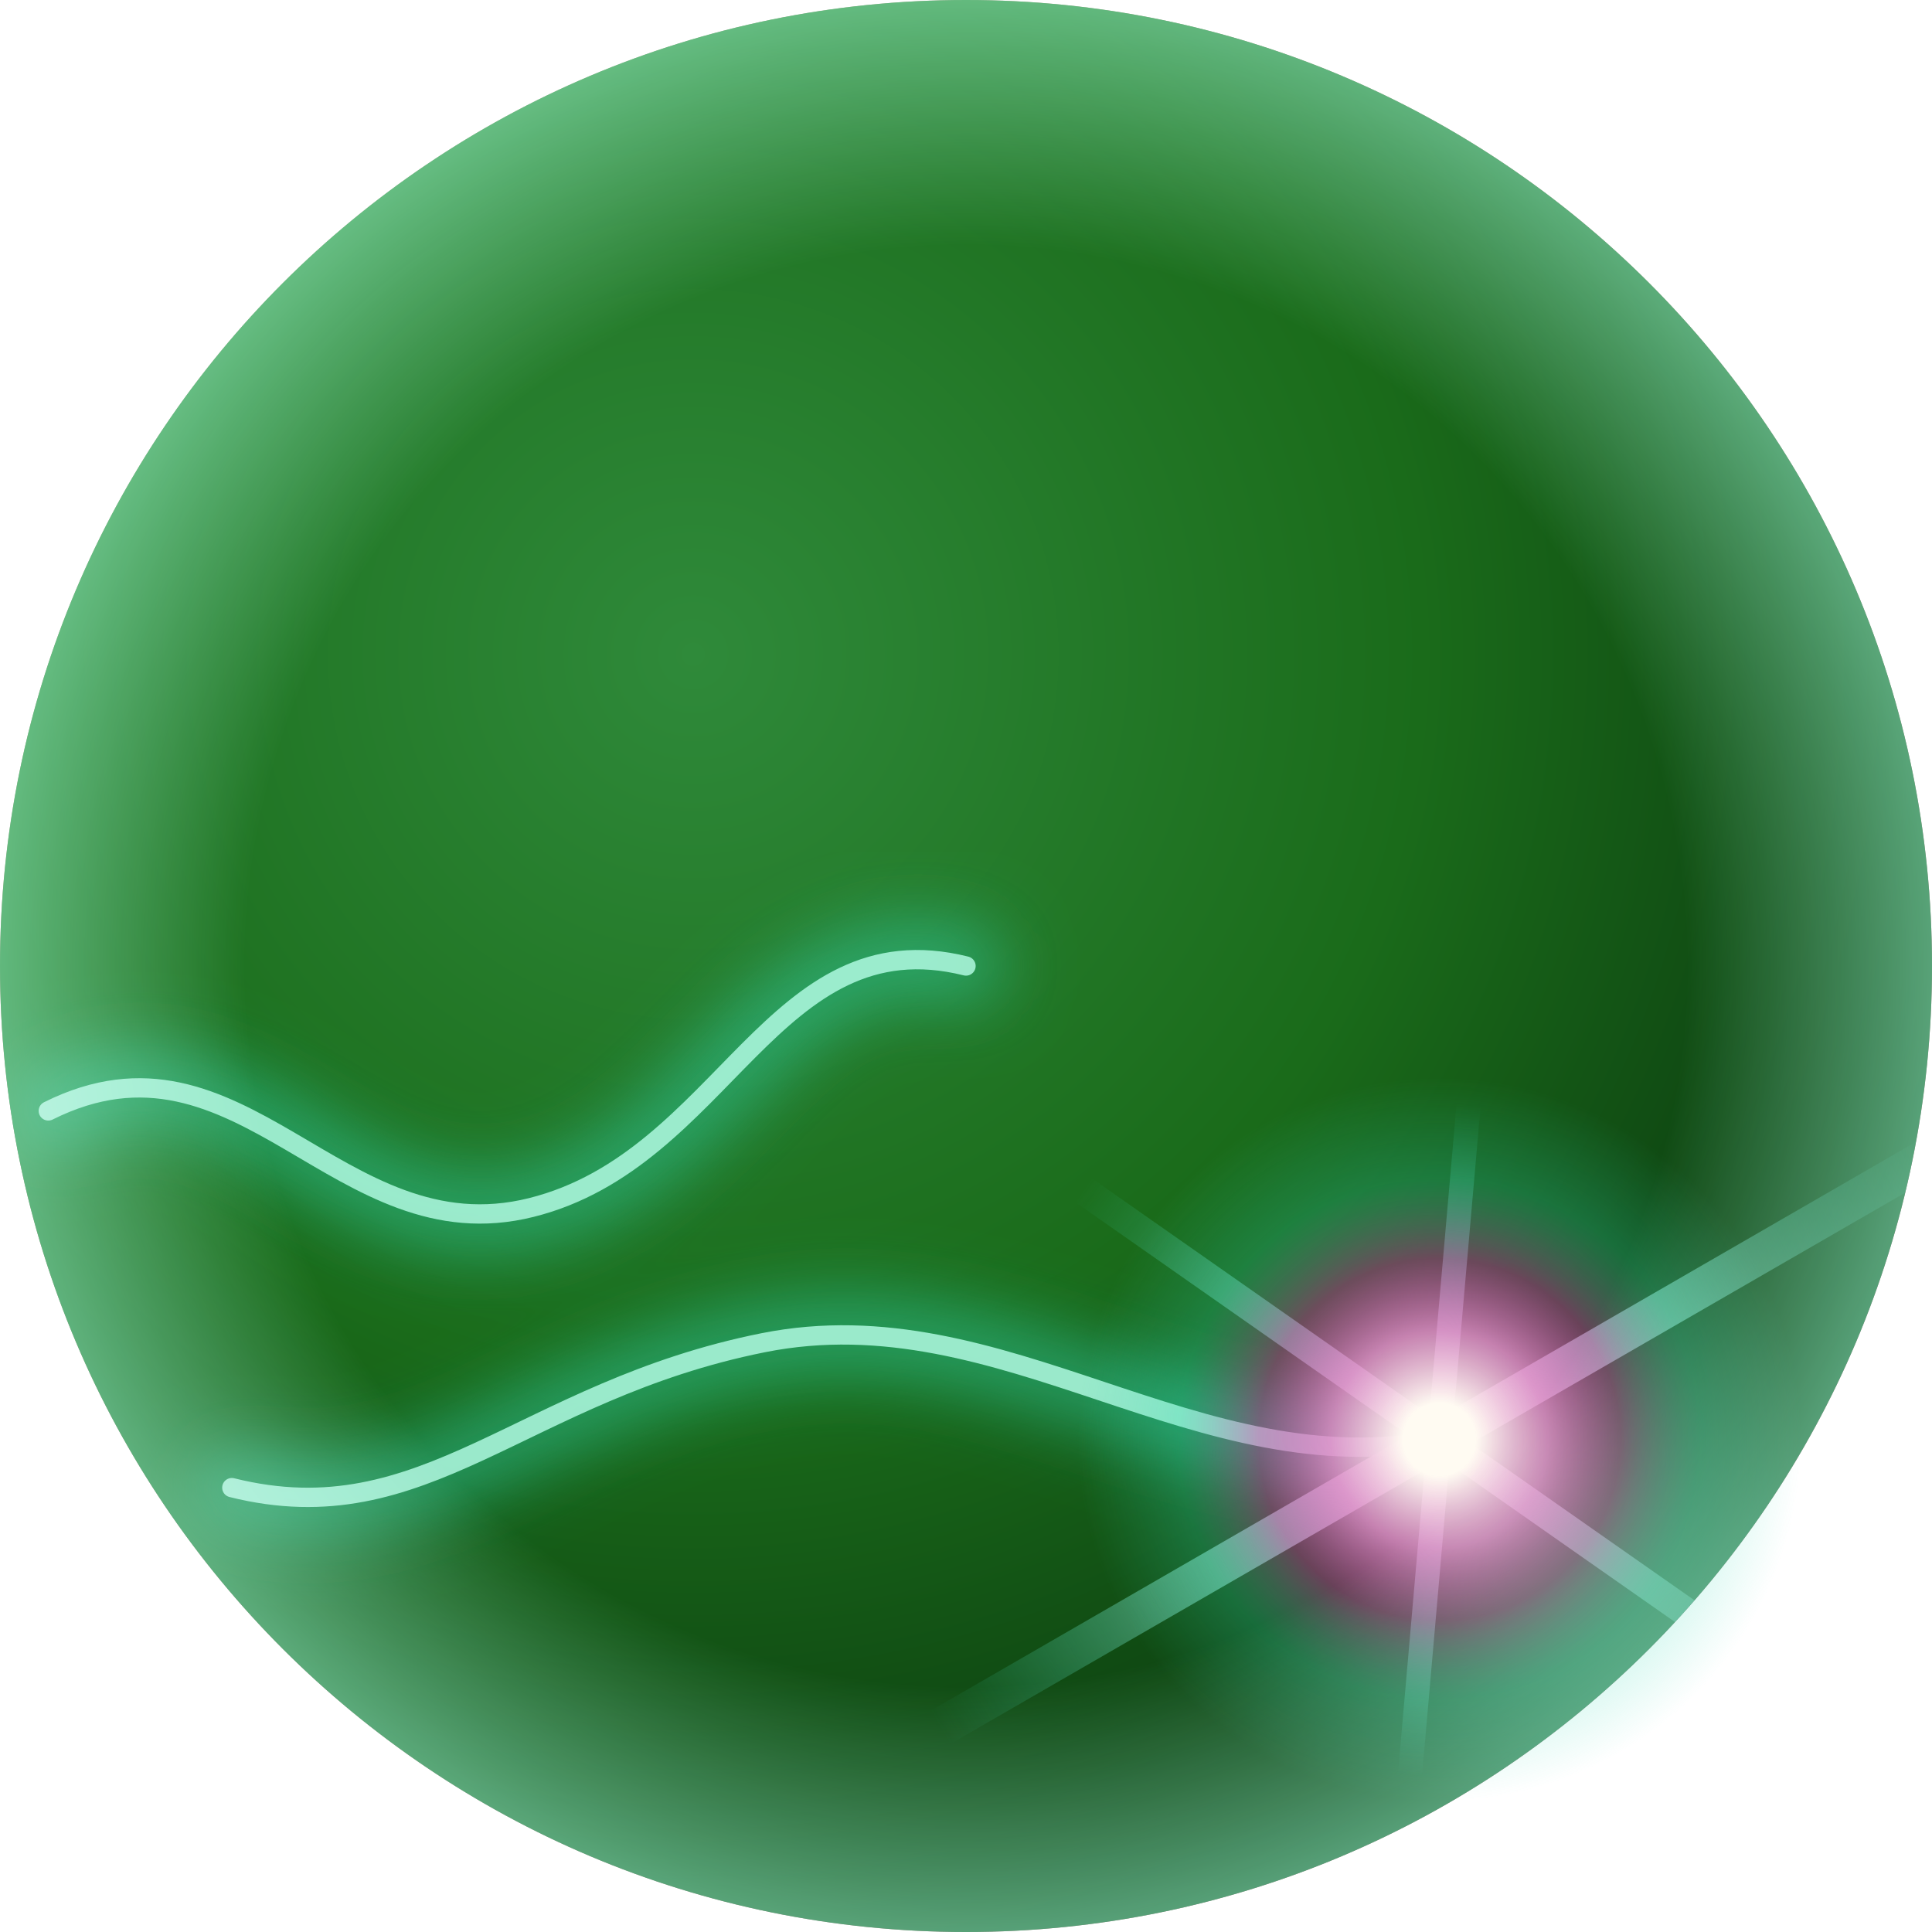
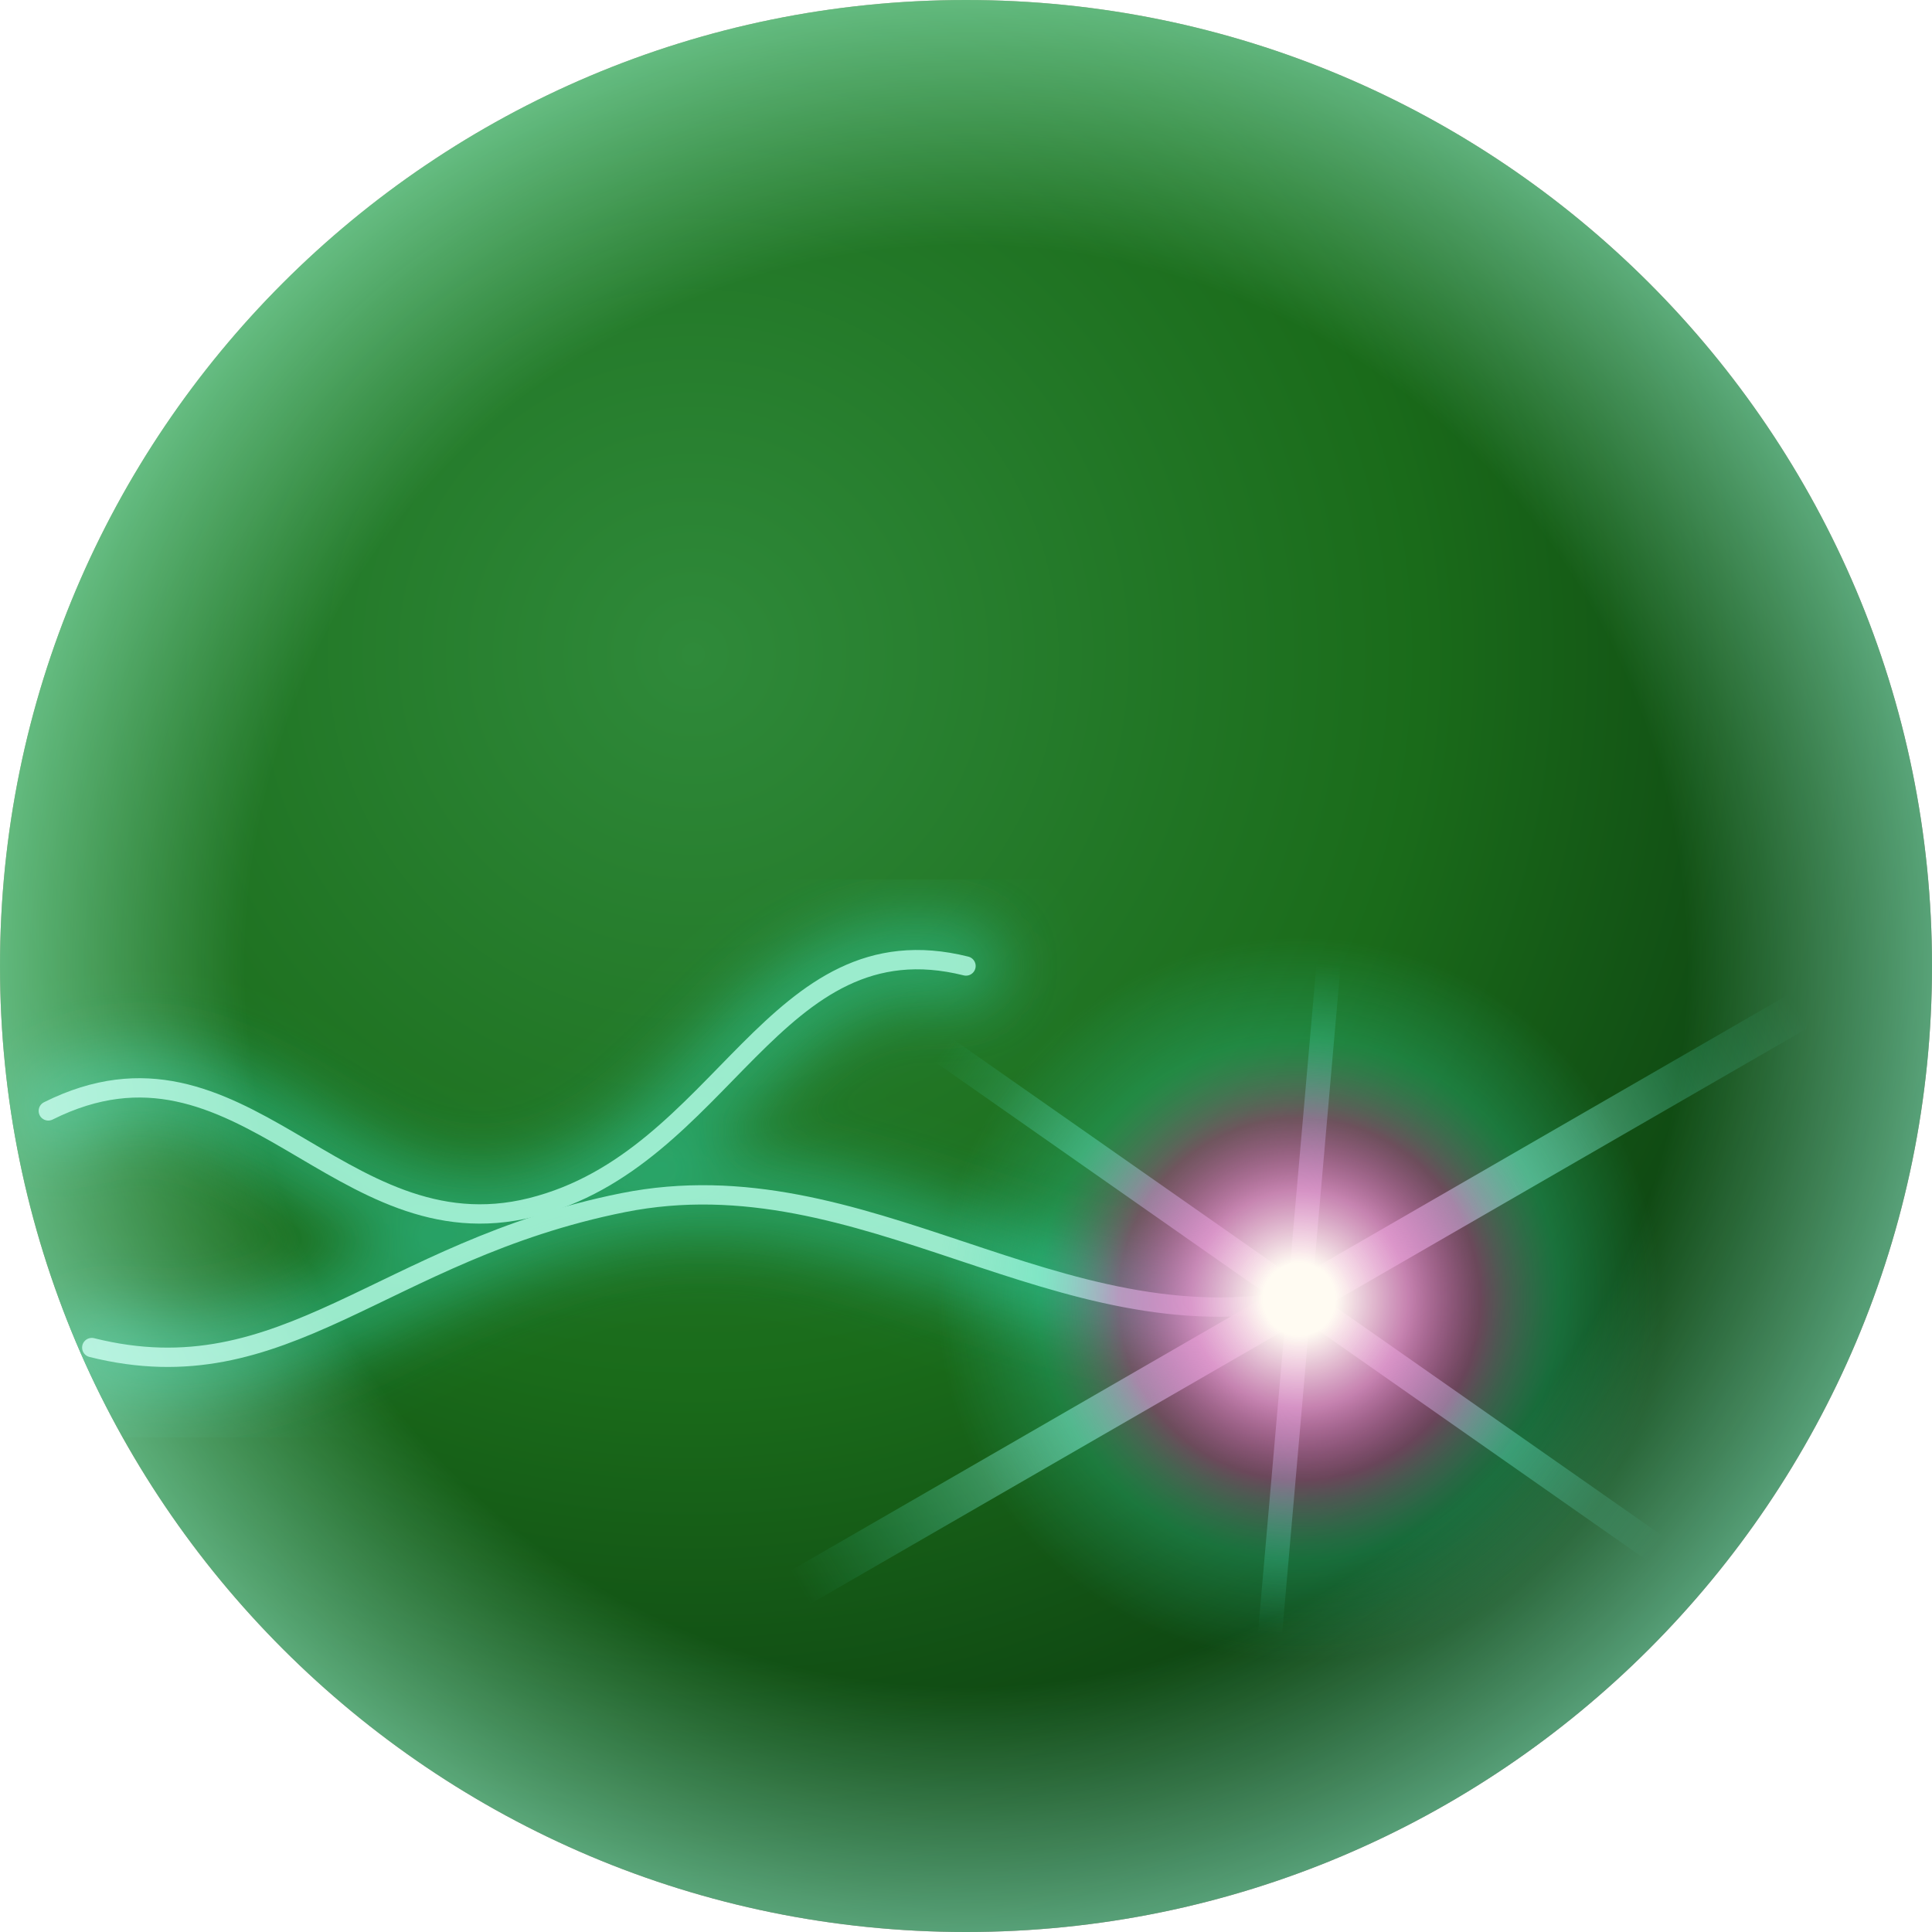
<svg xmlns="http://www.w3.org/2000/svg" viewBox="0 0 40 40">
  <defs>
    <radialGradient id="d1r-ball" cx="0.36" cy="0.34" r="0.75">
      <stop offset="0" stop-color="#2f8a3a" />
      <stop offset="0.5" stop-color="#1a6b1a" />
      <stop offset="1" stop-color="#062a0c" />
    </radialGradient>
    <radialGradient id="d1r-burst" cx="0.5" cy="0.5" r="0.5">
      <stop offset="0" stop-color="#fffbf2" />
      <stop offset="0.1" stop-color="#fffbf2" />
      <stop offset="0.3" stop-color="#e58acb" stop-opacity="0.85" />
      <stop offset="0.5" stop-color="#d63aaf" stop-opacity="0.45" />
      <stop offset="0.72" stop-color="#33d9b3" stop-opacity="0.25" />
      <stop offset="1" stop-color="#33d9b3" stop-opacity="0" />
    </radialGradient>
    <radialGradient id="d1r-rim" cx="0.5" cy="0.5" r="0.5">
      <stop offset="0.74" stop-color="#7fd6b0" stop-opacity="0" />
      <stop offset="1" stop-color="#7fd6b0" stop-opacity="0.65" />
    </radialGradient>
    <linearGradient id="d1r-ray" x1="0" x2="1">
      <stop offset="0" stop-color="#33d9b3" stop-opacity="0" />
      <stop offset="0.5" stop-color="#e9fff7" />
      <stop offset="1" stop-color="#33d9b3" stop-opacity="0" />
    </linearGradient>
    <filter id="d1r-glow" x="-20%" y="-20%" width="140%" height="140%">
      <feGaussianBlur stdDeviation="0.7" />
    </filter>
    <clipPath id="d1r-clip">
      <circle cx="20" cy="20" r="20" />
    </clipPath>
  </defs>
  <circle cx="20" cy="20" r="20" fill="url(#d1r-ball)" />
  <g clip-path="url(#d1r-clip)" fill="none" stroke-linecap="round">
    <g stroke="#33d9b3" filter="url(#d1r-glow)" stroke-width="1.6" opacity="0.5">
-       <path d="M29.8 29.8c-5 1-9-3-14-2s-7 4-11 3" />
+       <path d="M26.9 26.9c-5 1-9-3-14-2s-7 4-11 3" />
      <path d="M1 23c4-2 6 3 10 2s5-6 9-5" />
    </g>
    <g stroke="#b8ffe9" stroke-width="0.4" opacity="0.8">
-       <path d="M29.8 29.8c-5 1-9-3-14-2s-7 4-11 3" />
+       <path d="M26.9 26.9c-5 1-9-3-14-2s-7 4-11 3" />
      <path d="M1 23c4-2 6 3 10 2s5-6 9-5" />
    </g>
  </g>
  <g fill="url(#d1r-ray)" clip-path="url(#d1r-clip)">
-     <rect x="17.8" y="29.4" width="24" height="0.8" transform="rotate(-30 29.8 29.8)" />
-     <rect x="20.8" y="29.5" width="18" height="0.6" transform="rotate(35 29.8 29.8)" />
-     <rect x="22.8" y="29.55" width="14" height="0.5" transform="rotate(95 29.8 29.8)" />
+     <rect x="14.9" y="26.5" width="24" height="0.8" transform="rotate(-30 26.9 26.9)" />
+     <rect x="17.9" y="26.6" width="18" height="0.6" transform="rotate(35 26.9 26.9)" />
+     <rect x="19.9" y="26.65" width="14" height="0.5" transform="rotate(95 26.9 26.9)" />
  </g>
-   <circle cx="29.8" cy="29.8" r="7.5" fill="url(#d1r-burst)" />
+   <circle cx="26.9" cy="26.9" r="7.5" fill="url(#d1r-burst)" />
  <circle cx="20" cy="20" r="20" fill="url(#d1r-rim)" style="mix-blend-mode:screen" />
</svg>
